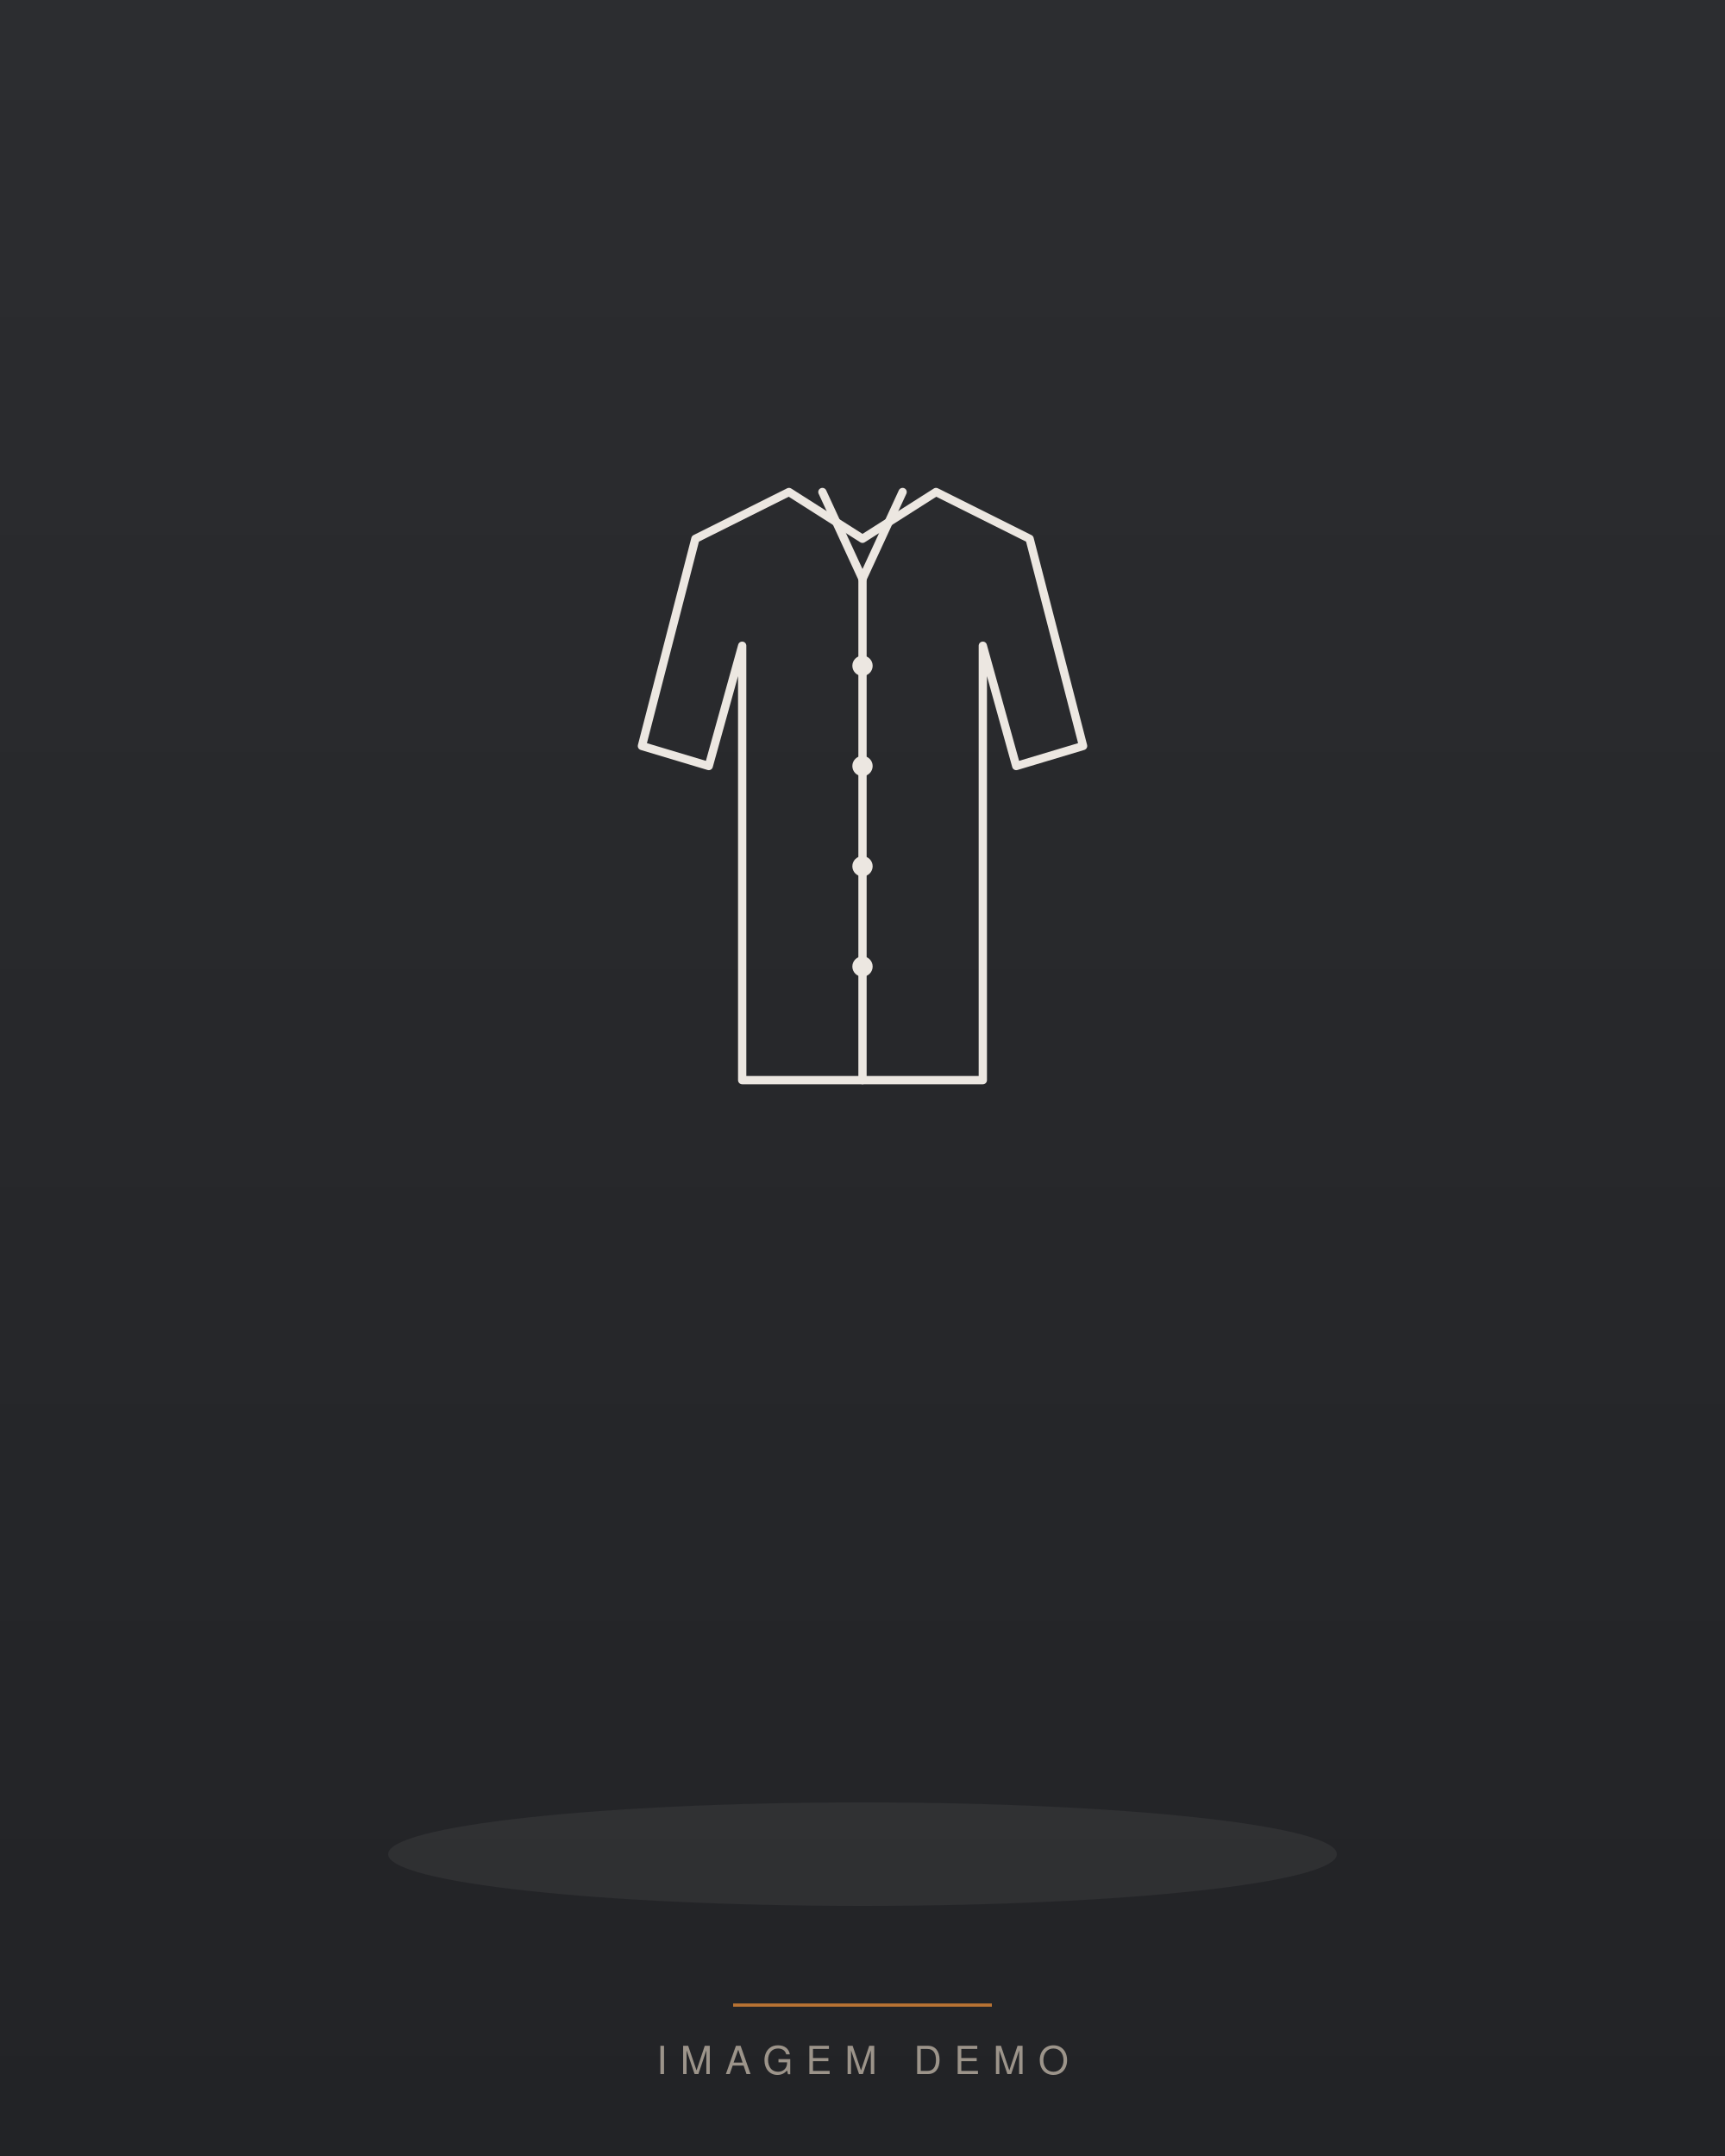
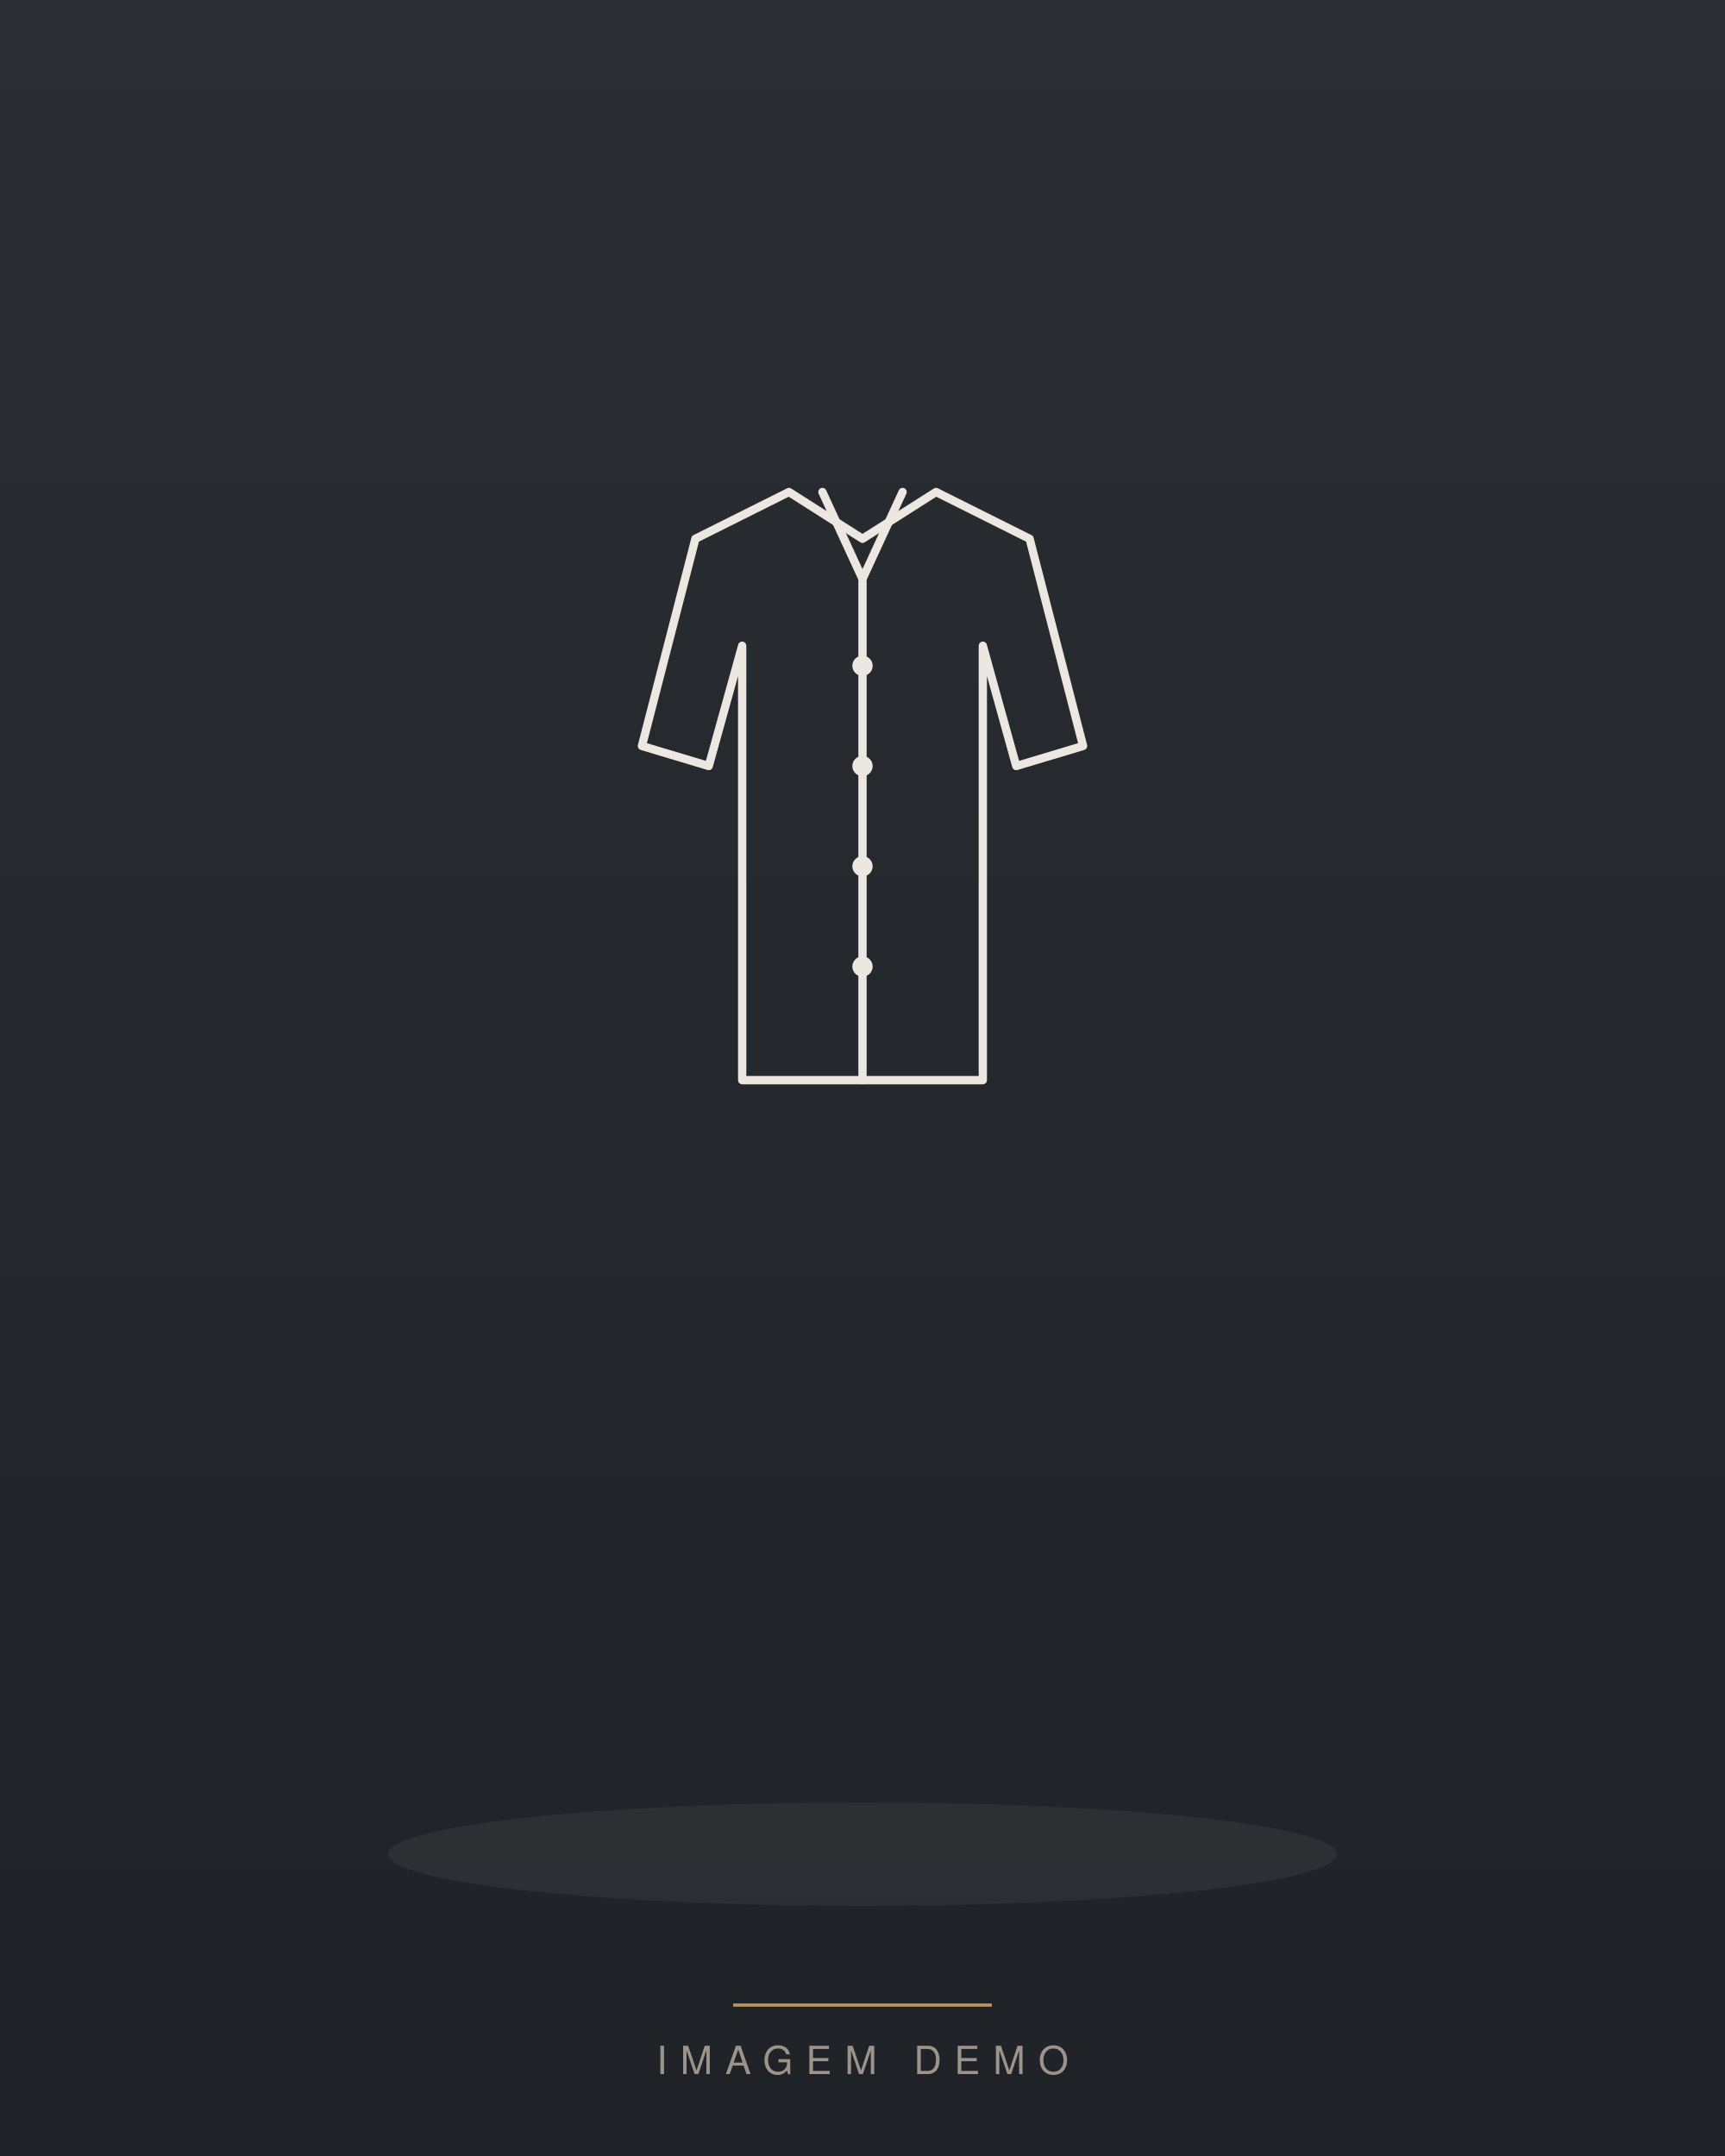
<svg xmlns="http://www.w3.org/2000/svg" viewBox="0 0 800 1000" width="800" height="1000">
  <defs>
    <linearGradient id="g" x1="0" y1="0" x2="0" y2="1">
-       <stop offset="0" stop-color="#2C2D30" />
-       <stop offset="1" stop-color="#222326" />
+       <stop offset="0" stop-color="#2A2D32" />
+       <stop offset="1" stop-color="#1F2226" />
    </linearGradient>
  </defs>
  <rect width="800" height="1000" fill="url(#g)" />
  <ellipse cx="400" cy="860" rx="220" ry="24" fill="#ECE7E1" opacity="0.06" />
  <g transform="translate(245 160) scale(1.55)" fill="none" stroke="#ECE7E1" stroke-width="2.477" stroke-linecap="round" stroke-linejoin="round">
    <path d="M78 44 L100 58 L122 44 L150 58 L166 120 L146 126 L136 90 L136 220 L64 220 L64 90 L54 126 L34 120 L50 58 Z" />
    <path d="M88 44 L100 70 L112 44" />
    <path d="M100 70 L100 220" />
    <circle cx="100" cy="96" r="1.8" />
    <circle cx="100" cy="126" r="1.8" />
    <circle cx="100" cy="156" r="1.8" />
    <circle cx="100" cy="186" r="1.8" />
  </g>
-   <line x1="340" y1="930" x2="460" y2="930" stroke="#B87333" stroke-width="1.5" />
+   <line x1="340" y1="930" x2="460" y2="930" stroke="#B8955C" stroke-width="1.5" />
  <text x="400" y="962" text-anchor="middle" font-family="Helvetica, Arial, sans-serif" font-size="18" letter-spacing="6" fill="#9C948A">IMAGEM DEMO</text>
</svg>
